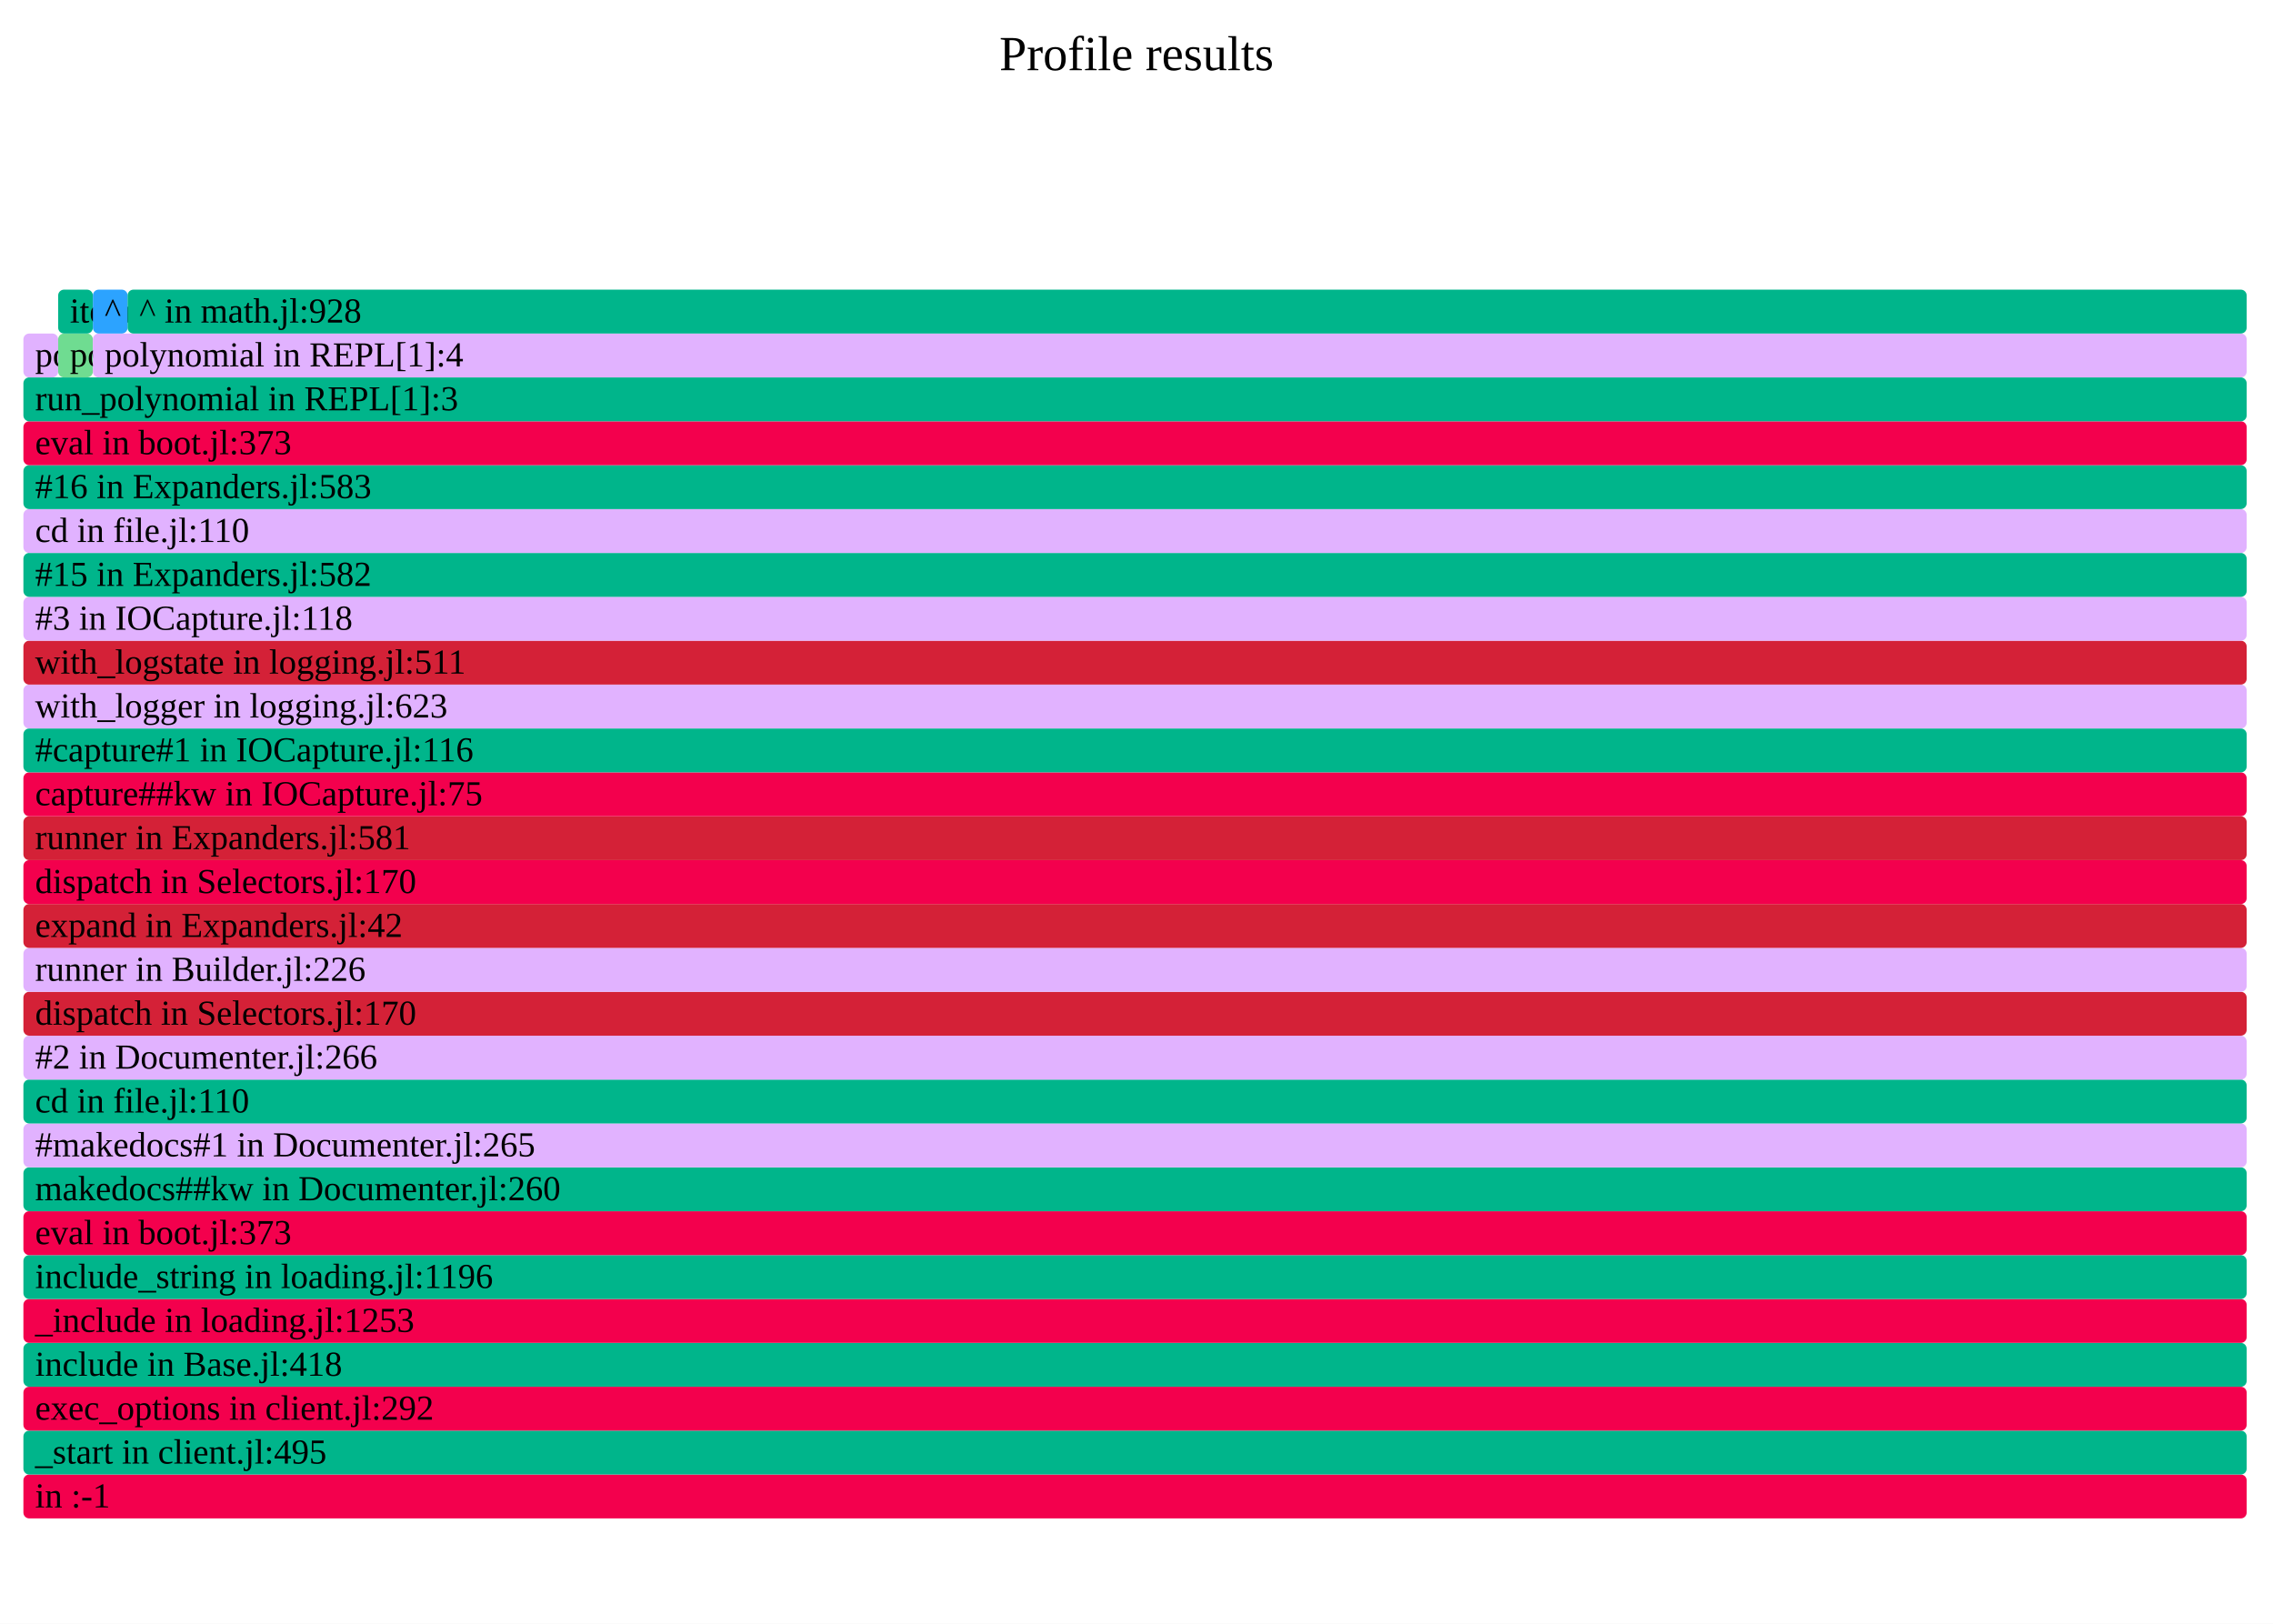
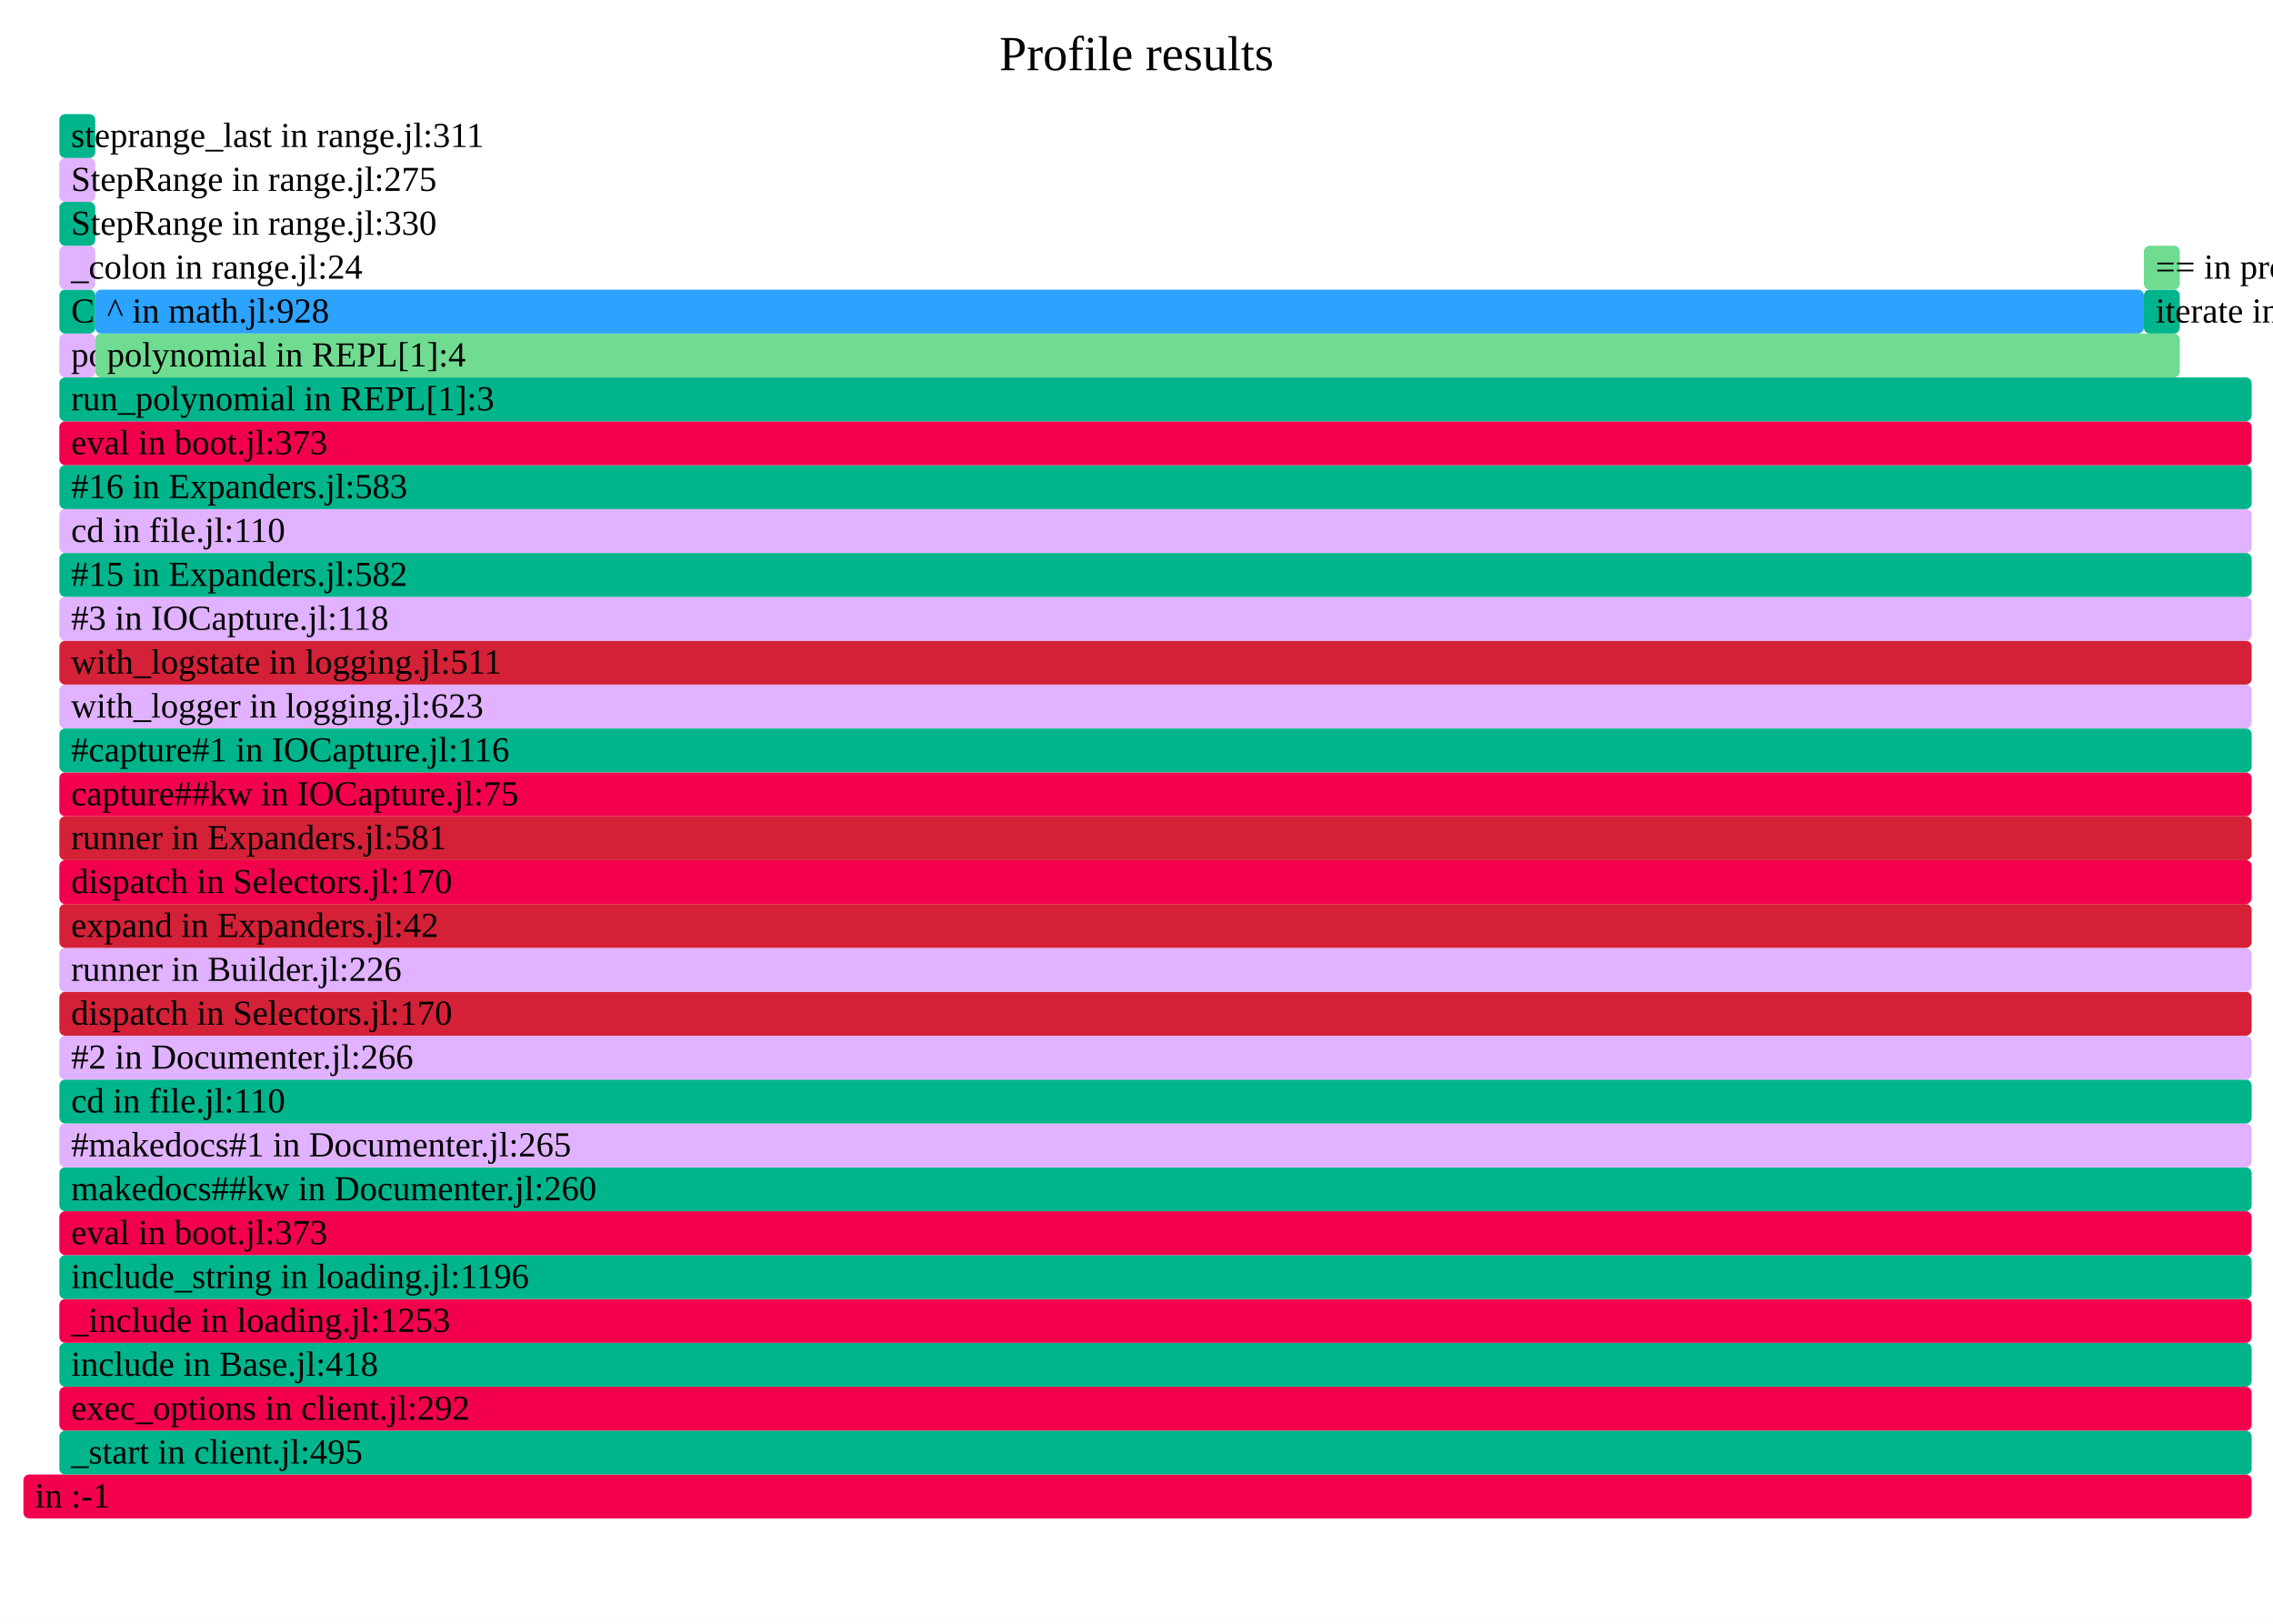
- <svg xmlns="http://www.w3.org/2000/svg" version="1.1" width="777" height="555" viewBox="0 0 777 555" id="fig-fab9e8b0d5c44c36916d1ff9363219aa">
+ <svg xmlns="http://www.w3.org/2000/svg" version="1.1" width="777" height="555" viewBox="0 0 777 555" id="fig-c6e4d354d7b44068ad8ab2e6df277666">
  <defs>
-     <clipPath id="fig-fab9e8b0d5c44c36916d1ff9363219aa-clip">
+     <clipPath id="fig-c6e4d354d7b44068ad8ab2e6df277666-clip">
      <rect x="0" y="0" width="777" height="555" />
    </clipPath>
  </defs>
  <style type="text/css">
-     #fig-fab9e8b0d5c44c36916d1ff9363219aa text {
+     #fig-c6e4d354d7b44068ad8ab2e6df277666 text {
        pointer-events: none;
        font-family: inherit;
        font-size: 12px;
        fill: #000000;
    }
-     text#fig-fab9e8b0d5c44c36916d1ff9363219aa-caption {
+     text#fig-c6e4d354d7b44068ad8ab2e6df277666-caption {
        font-size: 16.8px;
        fill: #000000;
        text-anchor: middle;
    }
-     #fig-fab9e8b0d5c44c36916d1ff9363219aa-bg {
+     #fig-c6e4d354d7b44068ad8ab2e6df277666-bg {
        fill: #FFFFFF;
    }
-     #fig-fab9e8b0d5c44c36916d1ff9363219aa-viewport rect, #fig-fab9e8b0d5c44c36916d1ff9363219aa-viewport path {
+     #fig-c6e4d354d7b44068ad8ab2e6df277666-viewport rect, #fig-c6e4d354d7b44068ad8ab2e6df277666-viewport path {
        vector-effect: non-scaling-stroke;
        fill-opacity: 1;
    }
-     #fig-fab9e8b0d5c44c36916d1ff9363219aa-viewport text {
+     #fig-c6e4d354d7b44068ad8ab2e6df277666-viewport text {
        stroke: #000000;
        stroke-width: 0;
        stroke-opacity: 0.35;
    }
-     #fig-fab9e8b0d5c44c36916d1ff9363219aa-viewport rect:hover, #fig-fab9e8b0d5c44c36916d1ff9363219aa-viewport path:hover {
+     #fig-c6e4d354d7b44068ad8ab2e6df277666-viewport rect:hover, #fig-c6e4d354d7b44068ad8ab2e6df277666-viewport path:hover {
        fill-opacity: 0.75;
        stroke: #000000;
        stroke-width: 0.5;
    }
-     #fig-fab9e8b0d5c44c36916d1ff9363219aa-viewport + rect {
+     #fig-c6e4d354d7b44068ad8ab2e6df277666-viewport + rect {
        fill: #FFFFFF;
        opacity: 0.8;
    }
-     text#fig-fab9e8b0d5c44c36916d1ff9363219aa-details{
+     text#fig-c6e4d354d7b44068ad8ab2e6df277666-details{
        fill: #000000;
    }
</style>
-   <g id="fig-fab9e8b0d5c44c36916d1ff9363219aa-frame" clip-path="url(#fig-fab9e8b0d5c44c36916d1ff9363219aa-clip)">
-     <rect id="fig-fab9e8b0d5c44c36916d1ff9363219aa-bg" x="0" y="0" width="777" height="555" />
-     <text id="fig-fab9e8b0d5c44c36916d1ff9363219aa-caption" x="388.5" y="24">Profile results</text>
-     <g id="fig-fab9e8b0d5c44c36916d1ff9363219aa-viewport" transform="scale(1)">
-       <rect x="8" y="504" width="760" height="15" rx="2" fill="#F3004D" data-dinfo="" />
+   <g id="fig-c6e4d354d7b44068ad8ab2e6df277666-frame" clip-path="url(#fig-c6e4d354d7b44068ad8ab2e6df277666-clip)">
+     <rect id="fig-c6e4d354d7b44068ad8ab2e6df277666-bg" x="0" y="0" width="777" height="555" />
+     <text id="fig-c6e4d354d7b44068ad8ab2e6df277666-caption" x="388.5" y="24">Profile results</text>
+     <g id="fig-c6e4d354d7b44068ad8ab2e6df277666-viewport" transform="scale(1)">
+       <rect x="8" y="504" width="761.71" height="15" rx="2" fill="#F3004D" data-dinfo="" />
      <text x="8" dx="4" y="515.25"> in :-1</text>
-       <rect x="8" y="489" width="760" height="15" rx="2" fill="#00B58B" data-dinfo="./" />
-       <text x="8" dx="4" y="500.25">_start in client.jl:495</text>
-       <rect x="8" y="474" width="760" height="15" rx="2" fill="#F3004D" data-dinfo="./" />
-       <text x="8" dx="4" y="485.25">exec_options in client.jl:292</text>
-       <rect x="8" y="459" width="760" height="15" rx="2" fill="#00B58B" data-dinfo="./" />
-       <text x="8" dx="4" y="470.25">include in Base.jl:418</text>
-       <rect x="8" y="444" width="760" height="15" rx="2" fill="#F3004D" data-dinfo="./" />
-       <text x="8" dx="4" y="455.25">_include in loading.jl:1253</text>
-       <rect x="8" y="429" width="760" height="15" rx="2" fill="#00B58B" data-dinfo="./" />
-       <text x="8" dx="4" y="440.25">include_string in loading.jl:1196</text>
-       <rect x="8" y="414" width="760" height="15" rx="2" fill="#F3004D" data-dinfo="./" />
-       <text x="8" dx="4" y="425.25">eval in boot.jl:373</text>
-       <rect x="8" y="399" width="760" height="15" rx="2" fill="#00B58B" data-dinfo="/home/runner/.julia/packages/Documenter/qdbx6/src/" />
-       <text x="8" dx="4" y="410.25">makedocs##kw in Documenter.jl:260</text>
-       <rect x="8" y="384" width="760" height="15" rx="2" fill="#E1B2FF" data-dinfo="/home/runner/.julia/packages/Documenter/qdbx6/src/" />
-       <text x="8" dx="4" y="395.25">#makedocs#1 in Documenter.jl:265</text>
-       <rect x="8" y="369" width="760" height="15" rx="2" fill="#00B58B" data-dinfo="./" />
-       <text x="8" dx="4" y="380.25">cd in file.jl:110</text>
-       <rect x="8" y="354" width="760" height="15" rx="2" fill="#E1B2FF" data-dinfo="/home/runner/.julia/packages/Documenter/qdbx6/src/" />
-       <text x="8" dx="4" y="365.25">#2 in Documenter.jl:266</text>
-       <rect x="8" y="339" width="760" height="15" rx="2" fill="#D42137" data-dinfo="/home/runner/.julia/packages/Documenter/qdbx6/src/Utilities/" />
-       <text x="8" dx="4" y="350.25">dispatch in Selectors.jl:170</text>
-       <rect x="8" y="324" width="760" height="15" rx="2" fill="#E1B2FF" data-dinfo="/home/runner/.julia/packages/Documenter/qdbx6/src/" />
-       <text x="8" dx="4" y="335.25">runner in Builder.jl:226</text>
-       <rect x="8" y="309" width="760" height="15" rx="2" fill="#D42137" data-dinfo="/home/runner/.julia/packages/Documenter/qdbx6/src/" />
-       <text x="8" dx="4" y="320.25">expand in Expanders.jl:42</text>
-       <rect x="8" y="294" width="760" height="15" rx="2" fill="#F3004D" data-dinfo="/home/runner/.julia/packages/Documenter/qdbx6/src/Utilities/" />
-       <text x="8" dx="4" y="305.25">dispatch in Selectors.jl:170</text>
-       <rect x="8" y="279" width="760" height="15" rx="2" fill="#D42137" data-dinfo="/home/runner/.julia/packages/Documenter/qdbx6/src/" />
-       <text x="8" dx="4" y="290.25">runner in Expanders.jl:581</text>
-       <rect x="8" y="264" width="760" height="15" rx="2" fill="#F3004D" data-dinfo="/home/runner/.julia/packages/IOCapture/sXY71/src/" />
-       <text x="8" dx="4" y="275.25">capture##kw in IOCapture.jl:75</text>
-       <rect x="8" y="249" width="760" height="15" rx="2" fill="#00B58B" data-dinfo="/home/runner/.julia/packages/IOCapture/sXY71/src/" />
-       <text x="8" dx="4" y="260.25">#capture#1 in IOCapture.jl:116</text>
-       <rect x="8" y="234" width="760" height="15" rx="2" fill="#E1B2FF" data-dinfo="./" />
-       <text x="8" dx="4" y="245.25">with_logger in logging.jl:623</text>
-       <rect x="8" y="219" width="760" height="15" rx="2" fill="#D42137" data-dinfo="./" />
-       <text x="8" dx="4" y="230.25">with_logstate in logging.jl:511</text>
-       <rect x="8" y="204" width="760" height="15" rx="2" fill="#E1B2FF" data-dinfo="/home/runner/.julia/packages/IOCapture/sXY71/src/" />
-       <text x="8" dx="4" y="215.25">#3 in IOCapture.jl:118</text>
-       <rect x="8" y="189" width="760" height="15" rx="2" fill="#00B58B" data-dinfo="/home/runner/.julia/packages/Documenter/qdbx6/src/" />
-       <text x="8" dx="4" y="200.25">#15 in Expanders.jl:582</text>
-       <rect x="8" y="174" width="760" height="15" rx="2" fill="#E1B2FF" data-dinfo="./" />
-       <text x="8" dx="4" y="185.25">cd in file.jl:110</text>
-       <rect x="8" y="159" width="760" height="15" rx="2" fill="#00B58B" data-dinfo="/home/runner/.julia/packages/Documenter/qdbx6/src/" />
-       <text x="8" dx="4" y="170.25">#16 in Expanders.jl:583</text>
-       <rect x="8" y="144" width="760" height="15" rx="2" fill="#F3004D" data-dinfo="./" />
-       <text x="8" dx="4" y="155.25">eval in boot.jl:373</text>
-       <rect x="8" y="129" width="760" height="15" rx="2" fill="#00B58B" data-dinfo="./" />
-       <text x="8" dx="4" y="140.25">run_polynomial in REPL[1]:3</text>
-       <rect x="8" y="114" width="11.88" height="15" rx="2" fill="#E1B2FF" data-dinfo="./" />
-       <text x="8" dx="4" y="125.25">polynomial in REPL[1]:0</text>
-       <rect x="19.88" y="114" width="11.87" height="15" rx="2" fill="#6FDC91" data-dinfo="./" />
-       <text x="19.88" dx="4" y="125.25">polynomial in REPL[1]:3</text>
-       <rect x="19.88" y="99" width="11.87" height="15" rx="2" fill="#00B58B" data-dinfo="./" />
-       <text x="19.88" dx="4" y="110.25">iterate in range.jl:833</text>
-       <rect x="31.75" y="114" width="736.25" height="15" rx="2" fill="#E1B2FF" data-dinfo="./" />
-       <text x="31.75" dx="4" y="125.25">polynomial in REPL[1]:4</text>
-       <rect x="31.75" y="99" width="11.87" height="15" rx="2" fill="#2CA3FF" data-dinfo="./" />
-       <text x="31.75" dx="4" y="110.25">^ in math.jl:923</text>
-       <rect x="43.62" y="99" width="724.38" height="15" rx="2" fill="#00B58B" data-dinfo="./" />
-       <text x="43.62" dx="4" y="110.25">^ in math.jl:928</text>
+       <rect x="20.29" y="489" width="749.42" height="15" rx="2" fill="#00B58B" data-dinfo="./" />
+       <text x="20.29" dx="4" y="500.25">_start in client.jl:495</text>
+       <rect x="20.29" y="474" width="749.42" height="15" rx="2" fill="#F3004D" data-dinfo="./" />
+       <text x="20.29" dx="4" y="485.25">exec_options in client.jl:292</text>
+       <rect x="20.29" y="459" width="749.42" height="15" rx="2" fill="#00B58B" data-dinfo="./" />
+       <text x="20.29" dx="4" y="470.25">include in Base.jl:418</text>
+       <rect x="20.29" y="444" width="749.42" height="15" rx="2" fill="#F3004D" data-dinfo="./" />
+       <text x="20.29" dx="4" y="455.25">_include in loading.jl:1253</text>
+       <rect x="20.29" y="429" width="749.42" height="15" rx="2" fill="#00B58B" data-dinfo="./" />
+       <text x="20.29" dx="4" y="440.25">include_string in loading.jl:1196</text>
+       <rect x="20.29" y="414" width="749.42" height="15" rx="2" fill="#F3004D" data-dinfo="./" />
+       <text x="20.29" dx="4" y="425.25">eval in boot.jl:373</text>
+       <rect x="20.29" y="399" width="749.42" height="15" rx="2" fill="#00B58B" data-dinfo="/home/runner/.julia/packages/Documenter/qdbx6/src/" />
+       <text x="20.29" dx="4" y="410.25">makedocs##kw in Documenter.jl:260</text>
+       <rect x="20.29" y="384" width="749.42" height="15" rx="2" fill="#E1B2FF" data-dinfo="/home/runner/.julia/packages/Documenter/qdbx6/src/" />
+       <text x="20.29" dx="4" y="395.25">#makedocs#1 in Documenter.jl:265</text>
+       <rect x="20.29" y="369" width="749.42" height="15" rx="2" fill="#00B58B" data-dinfo="./" />
+       <text x="20.29" dx="4" y="380.25">cd in file.jl:110</text>
+       <rect x="20.29" y="354" width="749.42" height="15" rx="2" fill="#E1B2FF" data-dinfo="/home/runner/.julia/packages/Documenter/qdbx6/src/" />
+       <text x="20.29" dx="4" y="365.25">#2 in Documenter.jl:266</text>
+       <rect x="20.29" y="339" width="749.42" height="15" rx="2" fill="#D42137" data-dinfo="/home/runner/.julia/packages/Documenter/qdbx6/src/Utilities/" />
+       <text x="20.29" dx="4" y="350.25">dispatch in Selectors.jl:170</text>
+       <rect x="20.29" y="324" width="749.42" height="15" rx="2" fill="#E1B2FF" data-dinfo="/home/runner/.julia/packages/Documenter/qdbx6/src/" />
+       <text x="20.29" dx="4" y="335.25">runner in Builder.jl:226</text>
+       <rect x="20.29" y="309" width="749.42" height="15" rx="2" fill="#D42137" data-dinfo="/home/runner/.julia/packages/Documenter/qdbx6/src/" />
+       <text x="20.29" dx="4" y="320.25">expand in Expanders.jl:42</text>
+       <rect x="20.29" y="294" width="749.42" height="15" rx="2" fill="#F3004D" data-dinfo="/home/runner/.julia/packages/Documenter/qdbx6/src/Utilities/" />
+       <text x="20.29" dx="4" y="305.25">dispatch in Selectors.jl:170</text>
+       <rect x="20.29" y="279" width="749.42" height="15" rx="2" fill="#D42137" data-dinfo="/home/runner/.julia/packages/Documenter/qdbx6/src/" />
+       <text x="20.29" dx="4" y="290.25">runner in Expanders.jl:581</text>
+       <rect x="20.29" y="264" width="749.42" height="15" rx="2" fill="#F3004D" data-dinfo="/home/runner/.julia/packages/IOCapture/sXY71/src/" />
+       <text x="20.29" dx="4" y="275.25">capture##kw in IOCapture.jl:75</text>
+       <rect x="20.29" y="249" width="749.42" height="15" rx="2" fill="#00B58B" data-dinfo="/home/runner/.julia/packages/IOCapture/sXY71/src/" />
+       <text x="20.29" dx="4" y="260.25">#capture#1 in IOCapture.jl:116</text>
+       <rect x="20.29" y="234" width="749.42" height="15" rx="2" fill="#E1B2FF" data-dinfo="./" />
+       <text x="20.29" dx="4" y="245.25">with_logger in logging.jl:623</text>
+       <rect x="20.29" y="219" width="749.42" height="15" rx="2" fill="#D42137" data-dinfo="./" />
+       <text x="20.29" dx="4" y="230.25">with_logstate in logging.jl:511</text>
+       <rect x="20.29" y="204" width="749.42" height="15" rx="2" fill="#E1B2FF" data-dinfo="/home/runner/.julia/packages/IOCapture/sXY71/src/" />
+       <text x="20.29" dx="4" y="215.25">#3 in IOCapture.jl:118</text>
+       <rect x="20.29" y="189" width="749.42" height="15" rx="2" fill="#00B58B" data-dinfo="/home/runner/.julia/packages/Documenter/qdbx6/src/" />
+       <text x="20.29" dx="4" y="200.25">#15 in Expanders.jl:582</text>
+       <rect x="20.29" y="174" width="749.42" height="15" rx="2" fill="#E1B2FF" data-dinfo="./" />
+       <text x="20.29" dx="4" y="185.25">cd in file.jl:110</text>
+       <rect x="20.29" y="159" width="749.42" height="15" rx="2" fill="#00B58B" data-dinfo="/home/runner/.julia/packages/Documenter/qdbx6/src/" />
+       <text x="20.29" dx="4" y="170.25">#16 in Expanders.jl:583</text>
+       <rect x="20.29" y="144" width="749.42" height="15" rx="2" fill="#F3004D" data-dinfo="./" />
+       <text x="20.29" dx="4" y="155.25">eval in boot.jl:373</text>
+       <rect x="20.29" y="129" width="749.42" height="15" rx="2" fill="#00B58B" data-dinfo="./" />
+       <text x="20.29" dx="4" y="140.25">run_polynomial in REPL[1]:3</text>
+       <rect x="20.29" y="114" width="12.28" height="15" rx="2" fill="#E1B2FF" data-dinfo="./" />
+       <text x="20.29" dx="4" y="125.25">polynomial in REPL[1]:3</text>
+       <rect x="20.29" y="99" width="12.28" height="15" rx="2" fill="#00B58B" data-dinfo="./" />
+       <text x="20.29" dx="4" y="110.25">Colon in range.jl:22</text>
+       <rect x="20.29" y="84" width="12.28" height="15" rx="2" fill="#E1B2FF" data-dinfo="./" />
+       <text x="20.29" dx="4" y="95.25">_colon in range.jl:24</text>
+       <rect x="20.29" y="69" width="12.28" height="15" rx="2" fill="#00B58B" data-dinfo="./" />
+       <text x="20.29" dx="4" y="80.25">StepRange in range.jl:330</text>
+       <rect x="20.29" y="54" width="12.28" height="15" rx="2" fill="#E1B2FF" data-dinfo="./" />
+       <text x="20.29" dx="4" y="65.25">StepRange in range.jl:275</text>
+       <rect x="20.29" y="39" width="12.28" height="15" rx="2" fill="#00B58B" data-dinfo="./" />
+       <text x="20.29" dx="4" y="50.25">steprange_last in range.jl:311</text>
+       <rect x="32.57" y="114" width="712.57" height="15" rx="2" fill="#6FDC91" data-dinfo="./" />
+       <text x="32.57" dx="4" y="125.25">polynomial in REPL[1]:4</text>
+       <rect x="32.57" y="99" width="700.29" height="15" rx="2" fill="#2CA3FF" data-dinfo="./" />
+       <text x="32.57" dx="4" y="110.25">^ in math.jl:928</text>
+       <rect x="732.86" y="99" width="12.28" height="15" rx="2" fill="#00B58B" data-dinfo="./" />
+       <text x="732.86" dx="4" y="110.25">iterate in range.jl:837</text>
+       <rect x="732.86" y="84" width="12.28" height="15" rx="2" fill="#6FDC91" data-dinfo="./" />
+       <text x="732.86" dx="4" y="95.25">== in promotion.jl:468</text>
    </g>
  </g>
</svg>
